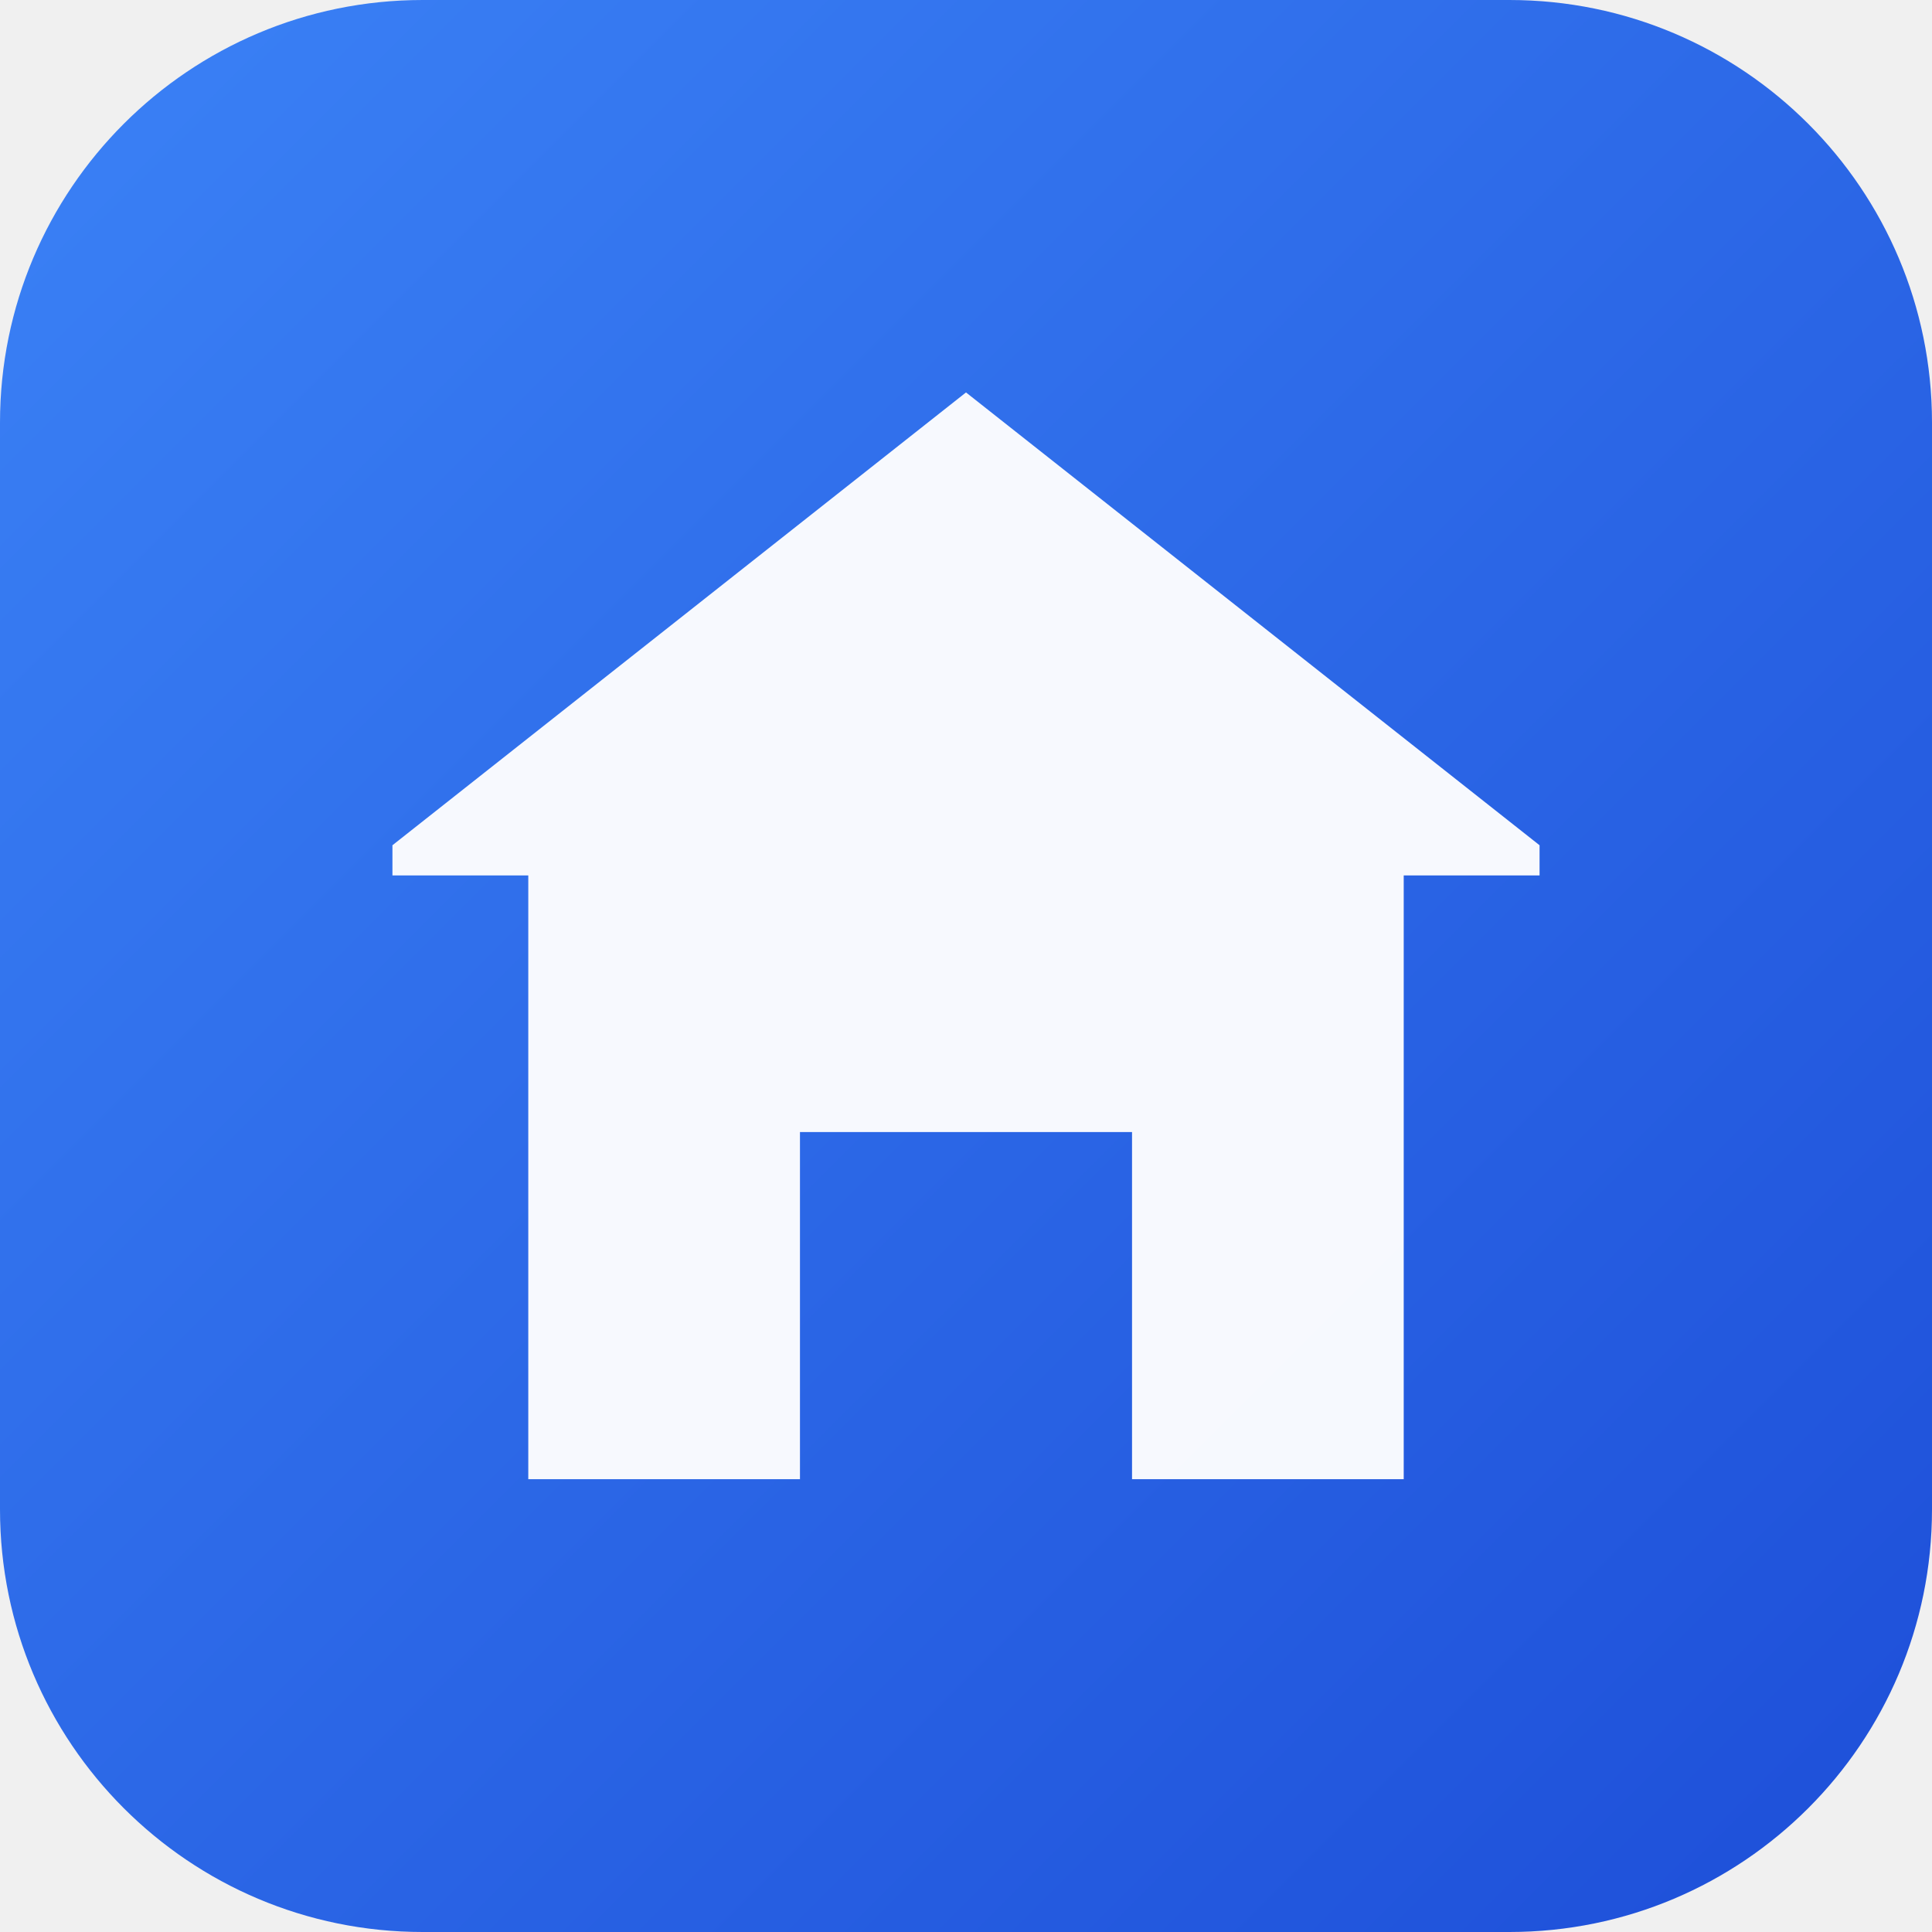
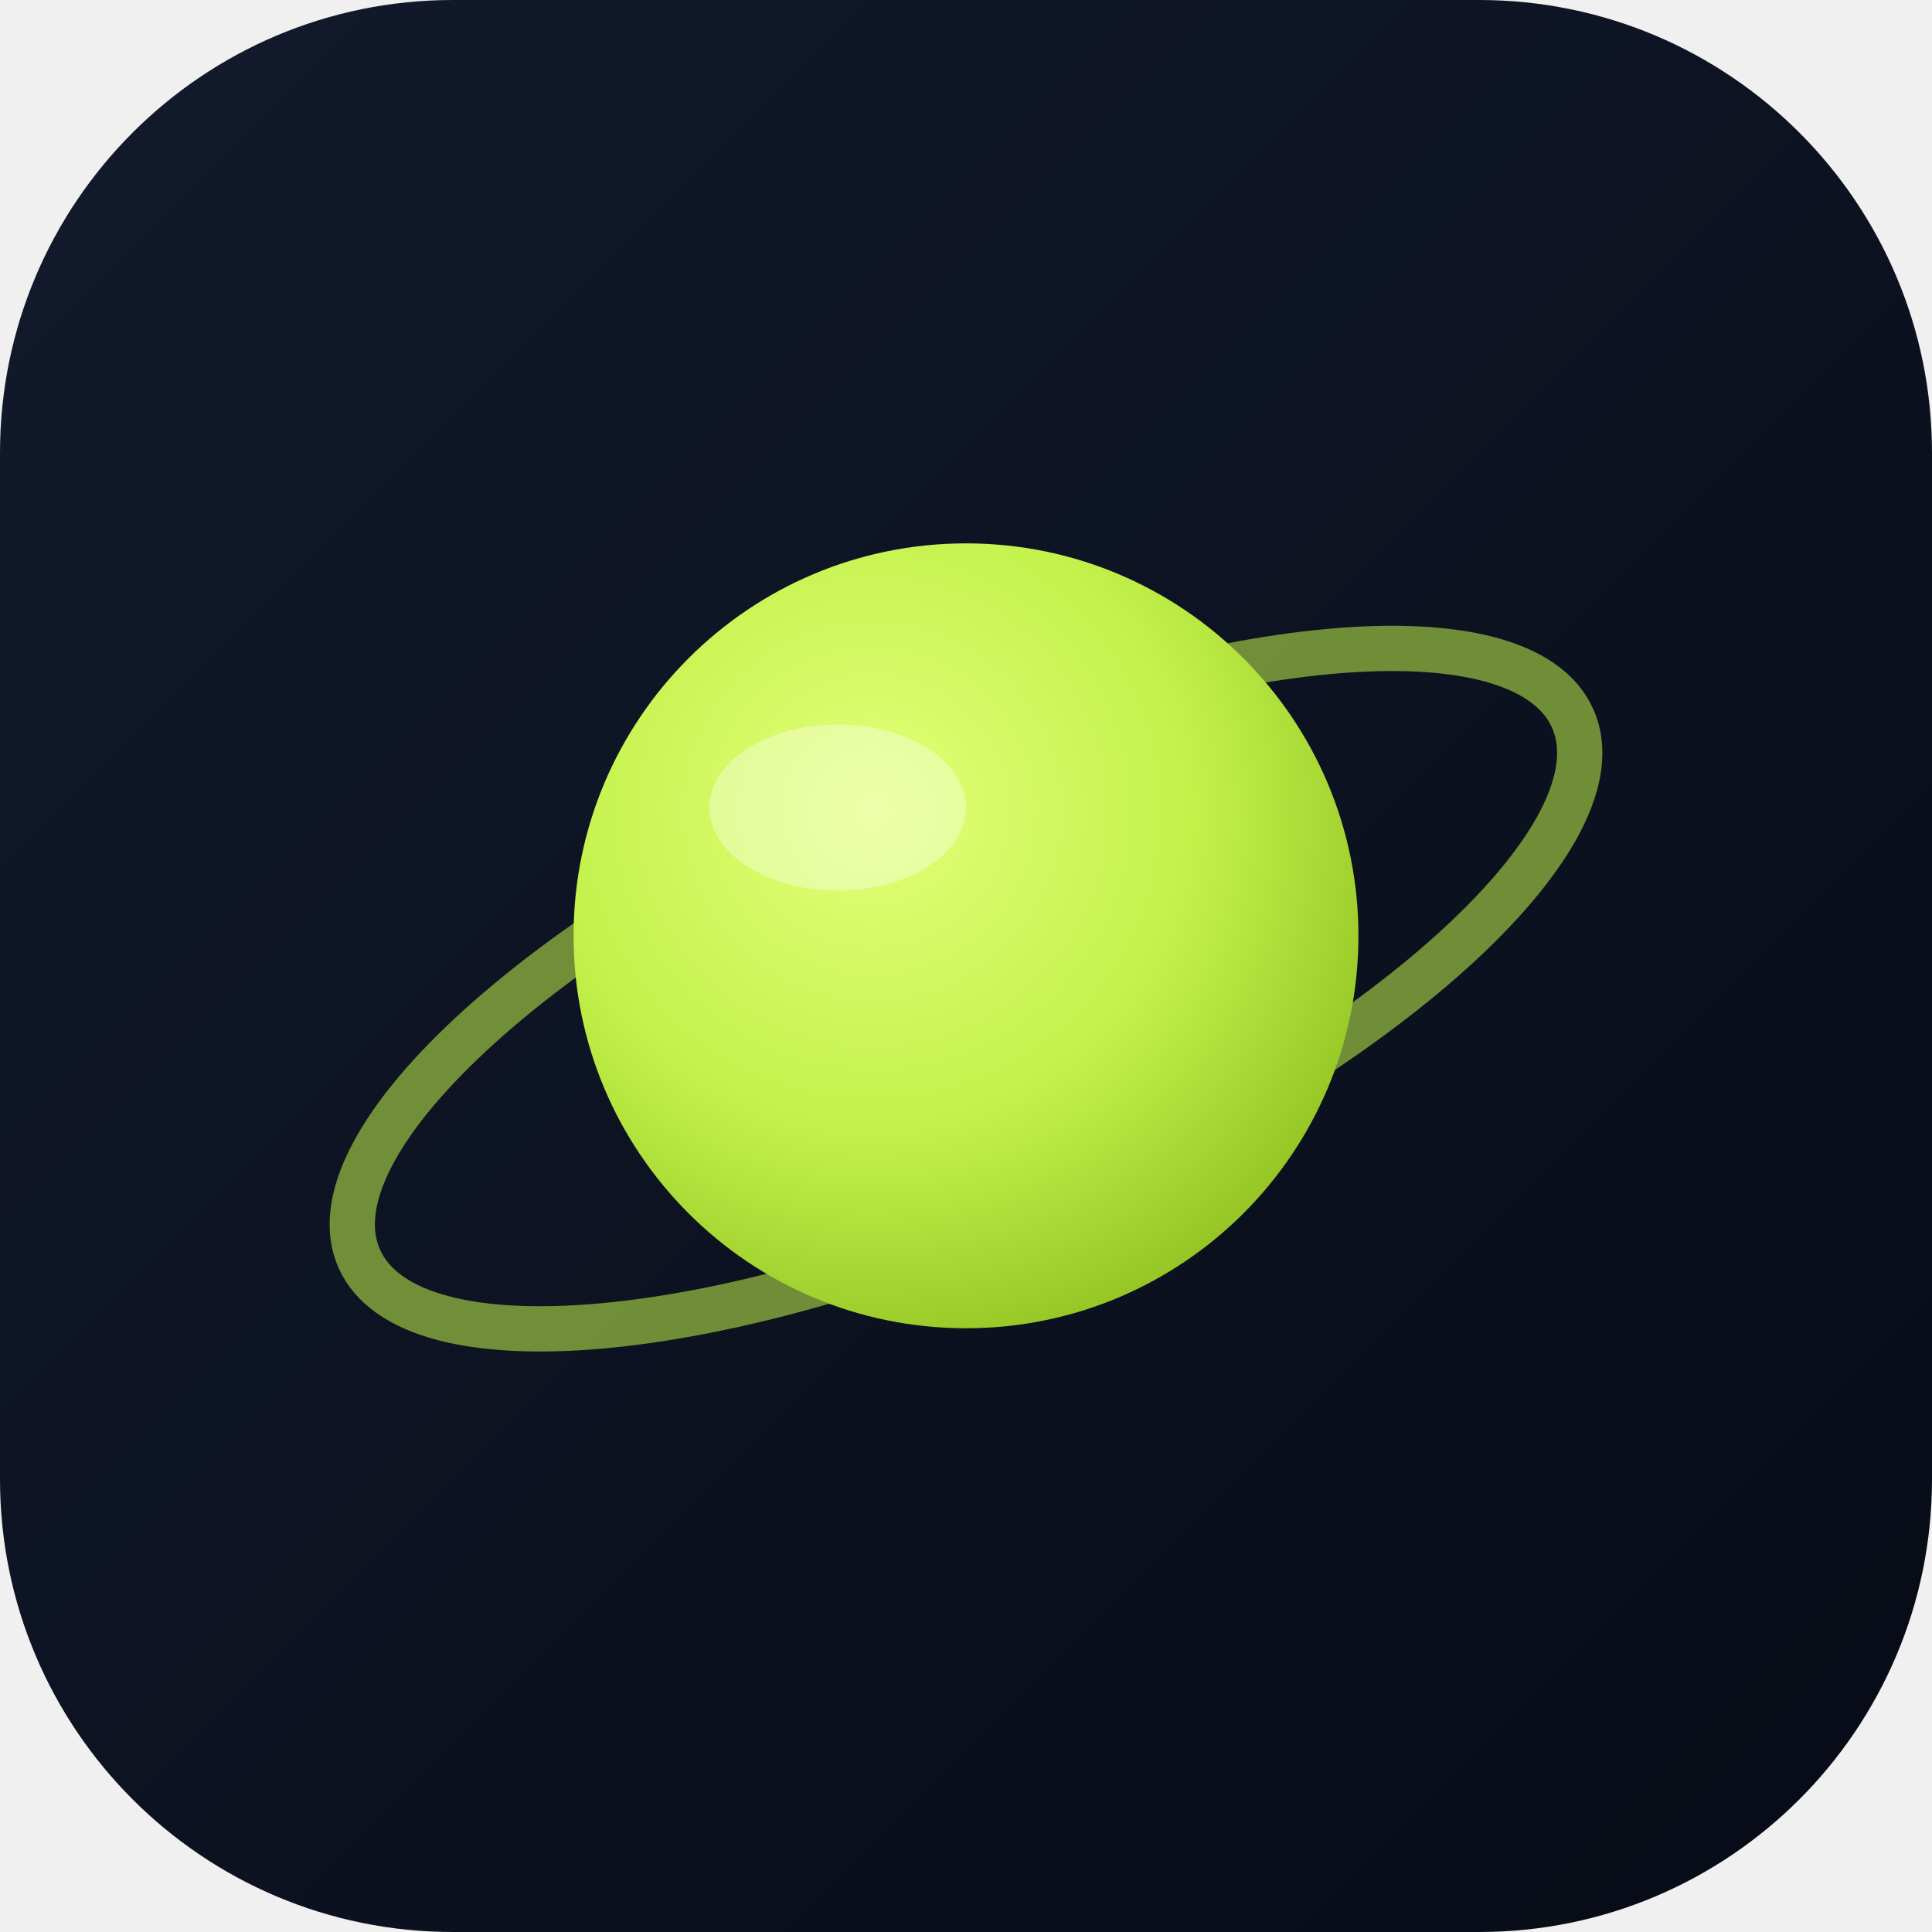
<svg xmlns="http://www.w3.org/2000/svg" width="512" height="512" viewBox="0 0 512 512">
  <defs>
    <linearGradient id="bg" x1="0" y1="0" x2="1" y2="1">
-       <stop offset="0" stop-color="#3b82f6" />
-       <stop offset="1" stop-color="#1d4ed8" />
+       <stop offset="0" stop-color="#121a2c" />
+       <stop offset="1" stop-color="#070b16" />
    </linearGradient>
+     <radialGradient id="planet" cx="0.38" cy="0.34" r="0.75">
+       <stop offset="0" stop-color="#e4ff7a" />
+       <stop offset="0.55" stop-color="#c2f24a" />
+       <stop offset="1" stop-color="#8fbf1f" />
+     </radialGradient>
  </defs>
-   <rect width="512" height="512" rx="112" fill="url(#bg)" />
-   <path d="M256 104 L408 224 V232 H372 V392 H300 V300 H212 V392 H140 V232 H104 V224 Z" fill="#ffffff" opacity="0.96" />
+   <rect width="512" height="512" rx="120" fill="url(#bg)" />
+   <ellipse cx="256" cy="262" rx="176" ry="60" fill="none" stroke="#c2f24a" stroke-width="12" opacity="0.55" transform="rotate(-24 256 262)" />
+   <circle cx="256" cy="248" r="104" fill="url(#planet)" />
+   <ellipse cx="222" cy="214" rx="34" ry="22" fill="#ffffff" opacity="0.35" />
</svg>
